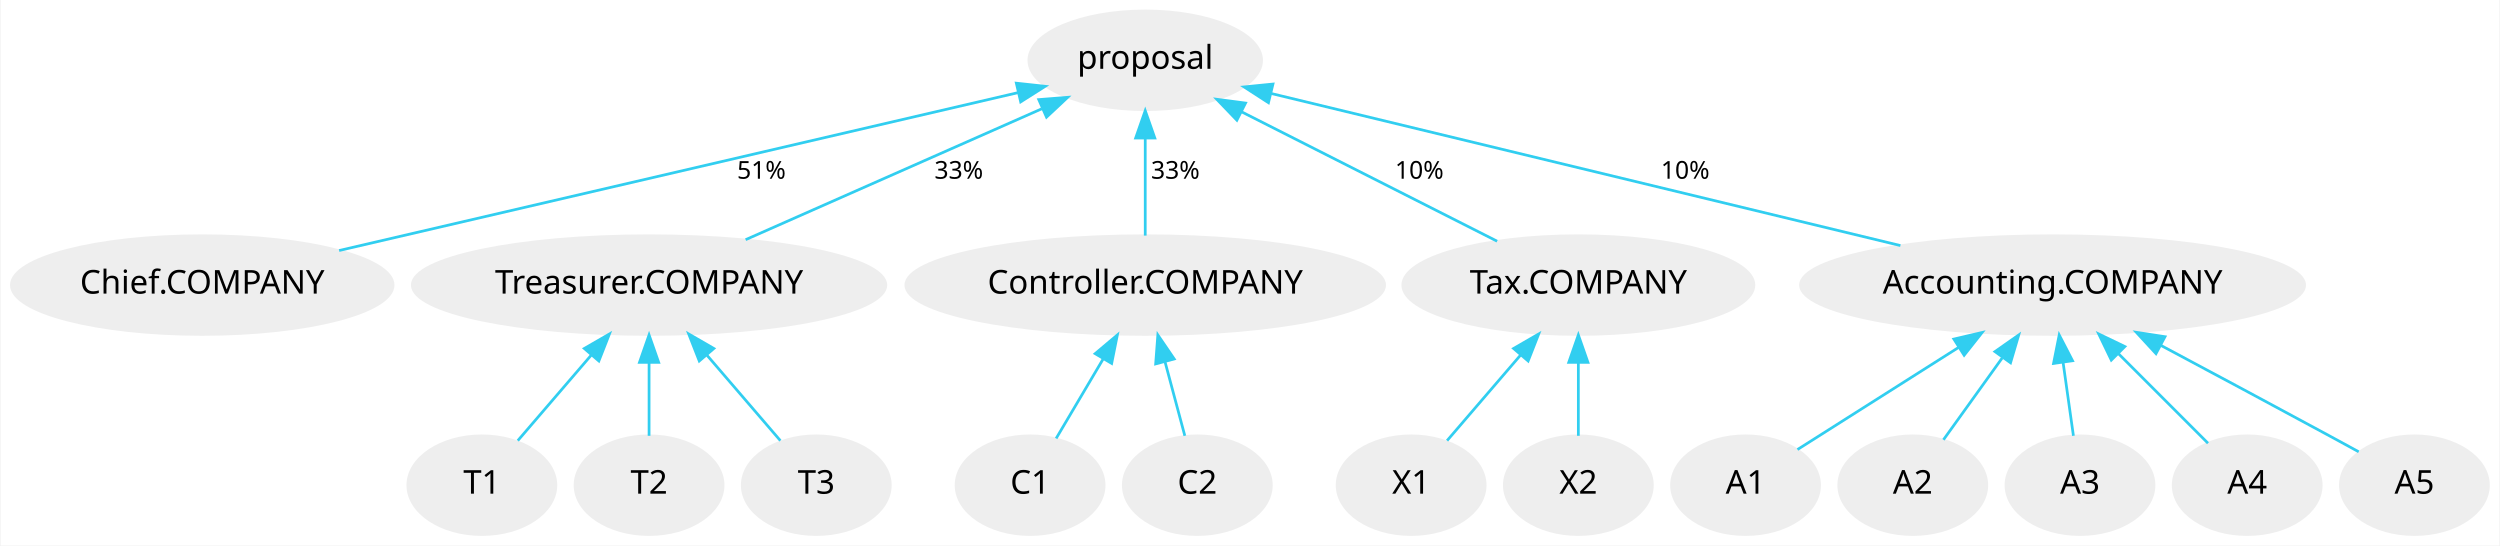
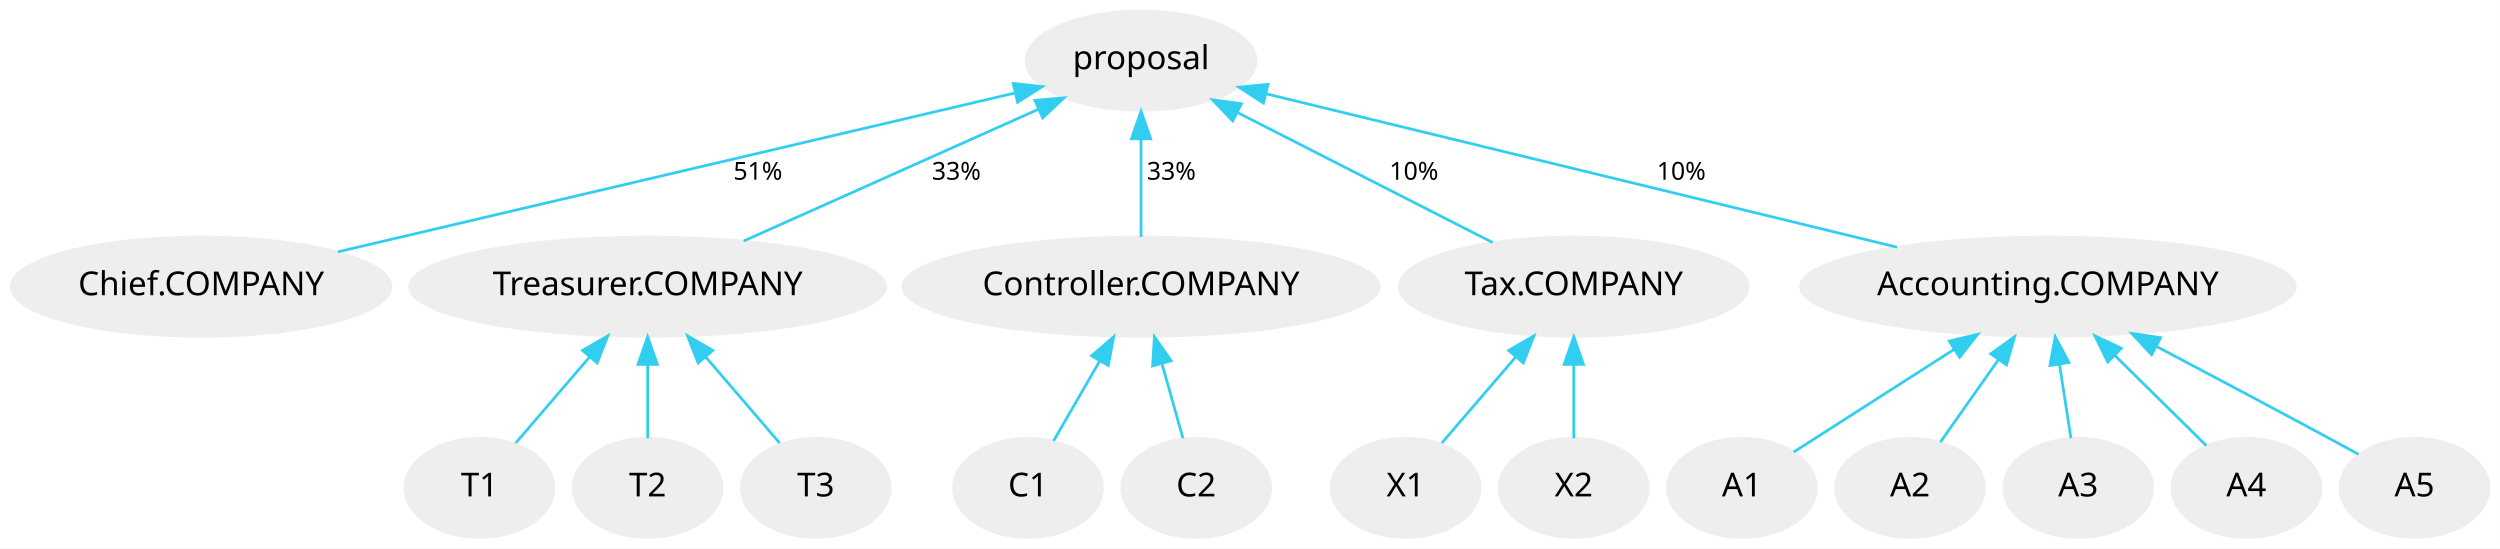
- <svg xmlns="http://www.w3.org/2000/svg" width="912pt" height="199pt" viewBox="0.00 0.00 911.56 199.00">
+ <svg xmlns="http://www.w3.org/2000/svg" width="907pt" height="199pt" viewBox="0.00 0.00 906.95 199.00">
  <g id="graph0" class="graph" transform="scale(1 1) rotate(0) translate(4 195)">
-     <polygon fill="white" stroke="none" points="-4,4 -4,-195 907.561,-195 907.561,4 -4,4" />
+     <polygon fill="white" stroke="none" points="-4,4 -4,-195 902.946,-195 902.946,4 -4,4" />
    <g id="node1" class="node">
-       <ellipse fill="#eeeeee" stroke="#eeeeee" cx="413.561" cy="-173" rx="42.451" ry="18" />
-       <text text-anchor="middle" x="413.561" y="-169.9" font-family="Verdana" font-size="12.00">proposal</text>
+       <ellipse fill="#eeeeee" stroke="#eeeeee" cx="409.946" cy="-173" rx="41.72" ry="18" />
+       <text text-anchor="middle" x="409.946" y="-169.9" font-family="Verdana" font-size="12.00">proposal</text>
    </g>
    <g id="node2" class="node">
-       <ellipse fill="#eeeeee" stroke="#eeeeee" cx="69.561" cy="-91" rx="69.623" ry="18" />
-       <text text-anchor="middle" x="69.561" y="-87.9" font-family="Verdana" font-size="12.00">Chief.COMPANY</text>
+       <ellipse fill="#eeeeee" stroke="#eeeeee" cx="68.946" cy="-91" rx="68.891" ry="18" />
+       <text text-anchor="middle" x="68.946" y="-87.9" font-family="Verdana" font-size="12.00">Chief.COMPANY</text>
    </g>
    <g id="edge1" class="edge">
-       <path fill="none" stroke="#31cef0" d="M367.165,-161.21C302.549,-146.183 185.935,-119.064 119.486,-103.61" />
-       <polygon fill="#31cef0" stroke="#31cef0" points="366.54,-164.658 377.073,-163.514 368.126,-157.84 366.54,-164.658" />
-       <text text-anchor="middle" x="273.561" y="-129.8" font-family="Verdana" font-size="9.00">51%</text>
+       <path fill="none" stroke="#31cef0" d="M364.295,-161.29C300.348,-146.288 184.55,-119.121 118.544,-103.636" />
+       <polygon fill="#31cef0" stroke="#31cef0" points="363.562,-164.713 374.097,-163.59 365.161,-157.898 363.562,-164.713" />
+       <text text-anchor="middle" x="270.946" y="-129.8" font-family="Verdana" font-size="9.00">51%</text>
    </g>
    <g id="node3" class="node">
-       <ellipse fill="#eeeeee" stroke="#eeeeee" cx="232.561" cy="-91" rx="86.365" ry="18" />
-       <text text-anchor="middle" x="232.561" y="-87.9" font-family="Verdana" font-size="12.00">Treasurer.COMPANY</text>
+       <ellipse fill="#eeeeee" stroke="#eeeeee" cx="230.946" cy="-91" rx="86.365" ry="18" />
+       <text text-anchor="middle" x="230.946" y="-87.9" font-family="Verdana" font-size="12.00">Treasurer.COMPANY</text>
    </g>
    <g id="edge2" class="edge">
-       <path fill="none" stroke="#31cef0" d="M375.869,-155.34C344.062,-141.282 298.869,-121.307 267.782,-107.567" />
-       <polygon fill="#31cef0" stroke="#31cef0" points="374.719,-158.659 385.28,-159.5 377.549,-152.256 374.719,-158.659" />
-       <text text-anchor="middle" x="345.561" y="-129.8" font-family="Verdana" font-size="9.00">33%</text>
+       <path fill="none" stroke="#31cef0" d="M372.67,-155.34C341.214,-141.282 296.521,-121.307 265.777,-107.567" />
+       <polygon fill="#31cef0" stroke="#31cef0" points="371.419,-158.615 381.977,-159.5 374.275,-152.224 371.419,-158.615" />
+       <text text-anchor="middle" x="342.946" y="-129.8" font-family="Verdana" font-size="9.00">33%</text>
    </g>
    <g id="node4" class="node">
-       <ellipse fill="#eeeeee" stroke="#eeeeee" cx="413.561" cy="-91" rx="87.327" ry="18" />
-       <text text-anchor="middle" x="413.561" y="-87.9" font-family="Verdana" font-size="12.00">Controller.COMPANY</text>
+       <ellipse fill="#eeeeee" stroke="#eeeeee" cx="409.946" cy="-91" rx="86.365" ry="18" />
+       <text text-anchor="middle" x="409.946" y="-87.9" font-family="Verdana" font-size="12.00">Controller.COMPANY</text>
    </g>
    <g id="edge3" class="edge">
-       <path fill="none" stroke="#31cef0" d="M413.561,-144.428C413.561,-132.675 413.561,-119.334 413.561,-109.05" />
-       <polygon fill="#31cef0" stroke="#31cef0" points="410.061,-144.641 413.561,-154.641 417.061,-144.641 410.061,-144.641" />
-       <text text-anchor="middle" x="424.561" y="-129.8" font-family="Verdana" font-size="9.00">33%</text>
+       <path fill="none" stroke="#31cef0" d="M409.946,-144.428C409.946,-132.675 409.946,-119.334 409.946,-109.05" />
+       <polygon fill="#31cef0" stroke="#31cef0" points="406.446,-144.641 409.946,-154.641 413.446,-144.641 406.446,-144.641" />
+       <text text-anchor="middle" x="420.946" y="-129.8" font-family="Verdana" font-size="9.00">33%</text>
    </g>
    <g id="node5" class="node">
-       <ellipse fill="#eeeeee" stroke="#eeeeee" cx="571.561" cy="-91" rx="64.042" ry="18" />
-       <text text-anchor="middle" x="571.561" y="-87.9" font-family="Verdana" font-size="12.00">Tax.COMPANY</text>
+       <ellipse fill="#eeeeee" stroke="#eeeeee" cx="566.946" cy="-91" rx="63.311" ry="18" />
+       <text text-anchor="middle" x="566.946" y="-87.9" font-family="Verdana" font-size="12.00">Tax.COMPANY</text>
    </g>
    <g id="edge4" class="edge">
-       <path fill="none" stroke="#31cef0" d="M448.704,-154.206C476.711,-140.026 515.483,-120.394 541.933,-107.002" />
-       <polygon fill="#31cef0" stroke="#31cef0" points="446.992,-151.15 439.652,-158.79 450.154,-157.395 446.992,-151.15" />
-       <text text-anchor="middle" x="513.561" y="-129.8" font-family="Verdana" font-size="9.00">10%</text>
+       <path fill="none" stroke="#31cef0" d="M444.866,-154.206C472.695,-140.026 511.222,-120.394 537.505,-107.002" />
+       <polygon fill="#31cef0" stroke="#31cef0" points="443.192,-151.131 435.871,-158.79 446.37,-157.368 443.192,-151.131" />
+       <text text-anchor="middle" x="508.946" y="-129.8" font-family="Verdana" font-size="9.00">10%</text>
    </g>
    <g id="node6" class="node">
-       <ellipse fill="#eeeeee" stroke="#eeeeee" cx="744.561" cy="-91" rx="91.945" ry="18" />
-       <text text-anchor="middle" x="744.561" y="-87.9" font-family="Verdana" font-size="12.00">Accounting.COMPANY</text>
+       <ellipse fill="#eeeeee" stroke="#eeeeee" cx="738.946" cy="-91" rx="89.752" ry="18" />
+       <text text-anchor="middle" x="738.946" y="-87.9" font-family="Verdana" font-size="12.00">Accounting.COMPANY</text>
    </g>
    <g id="edge5" class="edge">
-       <path fill="none" stroke="#31cef0" d="M459.569,-160.88C519.623,-146.366 624.639,-120.984 689.048,-105.417" />
-       <polygon fill="#31cef0" stroke="#31cef0" points="458.512,-157.535 449.614,-163.286 460.157,-164.339 458.512,-157.535" />
-       <text text-anchor="middle" x="610.561" y="-129.8" font-family="Verdana" font-size="9.00">10%</text>
+       <path fill="none" stroke="#31cef0" d="M455.373,-160.954C515.159,-146.416 620.15,-120.886 684.236,-105.303" />
+       <polygon fill="#31cef0" stroke="#31cef0" points="454.357,-157.599 445.467,-163.363 456.011,-164.401 454.357,-157.599" />
+       <text text-anchor="middle" x="605.946" y="-129.8" font-family="Verdana" font-size="9.00">10%</text>
    </g>
    <g id="node7" class="node">
-       <ellipse fill="#eeeeee" stroke="#eeeeee" cx="171.561" cy="-18" rx="27" ry="18" />
-       <text text-anchor="middle" x="171.561" y="-14.9" font-family="Verdana" font-size="12.00">T1</text>
+       <ellipse fill="#eeeeee" stroke="#eeeeee" cx="169.946" cy="-18" rx="27" ry="18" />
+       <text text-anchor="middle" x="169.946" y="-14.9" font-family="Verdana" font-size="12.00">T1</text>
    </g>
    <g id="edge6" class="edge">
-       <path fill="none" stroke="#31cef0" d="M211.57,-65.568C202.641,-55.174 192.503,-43.374 184.666,-34.253" />
-       <polygon fill="#31cef0" stroke="#31cef0" points="208.934,-67.87 218.105,-73.174 214.243,-63.308 208.934,-67.87" />
+       <path fill="none" stroke="#31cef0" d="M209.955,-65.568C201.025,-55.174 190.887,-43.374 183.051,-34.253" />
+       <polygon fill="#31cef0" stroke="#31cef0" points="207.318,-67.87 216.49,-73.174 212.628,-63.308 207.318,-67.87" />
    </g>
    <g id="node8" class="node">
-       <ellipse fill="#eeeeee" stroke="#eeeeee" cx="232.561" cy="-18" rx="27" ry="18" />
-       <text text-anchor="middle" x="232.561" y="-14.9" font-family="Verdana" font-size="12.00">T2</text>
+       <ellipse fill="#eeeeee" stroke="#eeeeee" cx="230.946" cy="-18" rx="27" ry="18" />
+       <text text-anchor="middle" x="230.946" y="-14.9" font-family="Verdana" font-size="12.00">T2</text>
    </g>
    <g id="edge7" class="edge">
-       <path fill="none" stroke="#31cef0" d="M232.561,-62.753C232.561,-53.765 232.561,-44.029 232.561,-36.029" />
-       <polygon fill="#31cef0" stroke="#31cef0" points="229.061,-62.813 232.561,-72.813 236.061,-62.813 229.061,-62.813" />
+       <path fill="none" stroke="#31cef0" d="M230.946,-62.753C230.946,-53.765 230.946,-44.029 230.946,-36.029" />
+       <polygon fill="#31cef0" stroke="#31cef0" points="227.446,-62.813 230.946,-72.813 234.446,-62.813 227.446,-62.813" />
    </g>
    <g id="node9" class="node">
-       <ellipse fill="#eeeeee" stroke="#eeeeee" cx="293.561" cy="-18" rx="27" ry="18" />
-       <text text-anchor="middle" x="293.561" y="-14.9" font-family="Verdana" font-size="12.00">T3</text>
+       <ellipse fill="#eeeeee" stroke="#eeeeee" cx="291.946" cy="-18" rx="27" ry="18" />
+       <text text-anchor="middle" x="291.946" y="-14.9" font-family="Verdana" font-size="12.00">T3</text>
    </g>
    <g id="edge8" class="edge">
-       <path fill="none" stroke="#31cef0" d="M253.552,-65.568C262.482,-55.174 272.62,-43.374 280.457,-34.253" />
-       <polygon fill="#31cef0" stroke="#31cef0" points="250.879,-63.308 247.017,-73.174 256.189,-67.87 250.879,-63.308" />
+       <path fill="none" stroke="#31cef0" d="M251.937,-65.568C260.867,-55.174 271.005,-43.374 278.841,-34.253" />
+       <polygon fill="#31cef0" stroke="#31cef0" points="249.264,-63.308 245.402,-73.174 254.573,-67.87 249.264,-63.308" />
    </g>
    <g id="node10" class="node">
-       <ellipse fill="#eeeeee" stroke="#eeeeee" cx="371.561" cy="-18" rx="27" ry="18" />
-       <text text-anchor="middle" x="371.561" y="-14.9" font-family="Verdana" font-size="12.00">C1</text>
+       <ellipse fill="#eeeeee" stroke="#eeeeee" cx="368.946" cy="-18" rx="27" ry="18" />
+       <text text-anchor="middle" x="368.946" y="-14.9" font-family="Verdana" font-size="12.00">C1</text>
    </g>
    <g id="edge9" class="edge">
-       <path fill="none" stroke="#31cef0" d="M398.15,-63.947C392.425,-54.269 386.102,-43.581 381.059,-35.056" />
-       <polygon fill="#31cef0" stroke="#31cef0" points="395.29,-65.988 403.394,-72.813 401.315,-62.424 395.29,-65.988" />
+       <path fill="none" stroke="#31cef0" d="M394.901,-63.947C389.312,-54.269 383.14,-43.581 378.217,-35.056" />
+       <polygon fill="#31cef0" stroke="#31cef0" points="391.989,-65.903 400.021,-72.813 398.051,-62.403 391.989,-65.903" />
    </g>
    <g id="node11" class="node">
-       <ellipse fill="#eeeeee" stroke="#eeeeee" cx="432.561" cy="-18" rx="27" ry="18" />
-       <text text-anchor="middle" x="432.561" y="-14.9" font-family="Verdana" font-size="12.00">C2</text>
+       <ellipse fill="#eeeeee" stroke="#eeeeee" cx="429.946" cy="-18" rx="27" ry="18" />
+       <text text-anchor="middle" x="429.946" y="-14.9" font-family="Verdana" font-size="12.00">C2</text>
    </g>
    <g id="edge10" class="edge">
-       <path fill="none" stroke="#31cef0" d="M420.774,-63.046C423.201,-53.977 425.84,-44.116 428.004,-36.029" />
-       <polygon fill="#31cef0" stroke="#31cef0" points="417.365,-62.248 418.161,-72.813 424.127,-64.058 417.365,-62.248" />
+       <path fill="none" stroke="#31cef0" d="M417.538,-63.046C420.093,-53.977 422.871,-44.116 425.149,-36.029" />
+       <polygon fill="#31cef0" stroke="#31cef0" points="414.13,-62.239 414.787,-72.813 420.868,-64.136 414.13,-62.239" />
    </g>
    <g id="node12" class="node">
-       <ellipse fill="#eeeeee" stroke="#eeeeee" cx="510.561" cy="-18" rx="27" ry="18" />
-       <text text-anchor="middle" x="510.561" y="-14.9" font-family="Verdana" font-size="12.00">X1</text>
+       <ellipse fill="#eeeeee" stroke="#eeeeee" cx="505.946" cy="-18" rx="27" ry="18" />
+       <text text-anchor="middle" x="505.946" y="-14.9" font-family="Verdana" font-size="12.00">X1</text>
    </g>
    <g id="edge11" class="edge">
-       <path fill="none" stroke="#31cef0" d="M550.57,-65.568C541.641,-55.174 531.503,-43.374 523.666,-34.253" />
-       <polygon fill="#31cef0" stroke="#31cef0" points="547.934,-67.87 557.105,-73.174 553.243,-63.308 547.934,-67.87" />
+       <path fill="none" stroke="#31cef0" d="M545.955,-65.568C537.025,-55.174 526.887,-43.374 519.051,-34.253" />
+       <polygon fill="#31cef0" stroke="#31cef0" points="543.318,-67.87 552.49,-73.174 548.628,-63.308 543.318,-67.87" />
    </g>
    <g id="node13" class="node">
-       <ellipse fill="#eeeeee" stroke="#eeeeee" cx="571.561" cy="-18" rx="27" ry="18" />
-       <text text-anchor="middle" x="571.561" y="-14.9" font-family="Verdana" font-size="12.00">X2</text>
+       <ellipse fill="#eeeeee" stroke="#eeeeee" cx="566.946" cy="-18" rx="27" ry="18" />
+       <text text-anchor="middle" x="566.946" y="-14.9" font-family="Verdana" font-size="12.00">X2</text>
    </g>
    <g id="edge12" class="edge">
-       <path fill="none" stroke="#31cef0" d="M571.561,-62.753C571.561,-53.765 571.561,-44.029 571.561,-36.029" />
-       <polygon fill="#31cef0" stroke="#31cef0" points="568.061,-62.813 571.561,-72.813 575.061,-62.813 568.061,-62.813" />
+       <path fill="none" stroke="#31cef0" d="M566.946,-62.753C566.946,-53.765 566.946,-44.029 566.946,-36.029" />
+       <polygon fill="#31cef0" stroke="#31cef0" points="563.446,-62.813 566.946,-72.813 570.446,-62.813 563.446,-62.813" />
    </g>
    <g id="node14" class="node">
-       <ellipse fill="#eeeeee" stroke="#eeeeee" cx="632.561" cy="-18" rx="27" ry="18" />
-       <text text-anchor="middle" x="632.561" y="-14.9" font-family="Verdana" font-size="12.00">A1</text>
+       <ellipse fill="#eeeeee" stroke="#eeeeee" cx="627.946" cy="-18" rx="27" ry="18" />
+       <text text-anchor="middle" x="627.946" y="-14.9" font-family="Verdana" font-size="12.00">A1</text>
    </g>
    <g id="edge13" class="edge">
-       <path fill="none" stroke="#31cef0" d="M710.313,-68.289C690.98,-56.033 667.552,-41.181 651.498,-31.005" />
-       <polygon fill="#31cef0" stroke="#31cef0" points="708.546,-71.313 718.866,-73.711 712.294,-65.401 708.546,-71.313" />
+       <path fill="none" stroke="#31cef0" d="M705.003,-68.289C685.843,-56.033 662.624,-41.181 646.714,-31.005" />
+       <polygon fill="#31cef0" stroke="#31cef0" points="703.17,-71.271 713.48,-73.711 706.942,-65.374 703.17,-71.271" />
    </g>
    <g id="node15" class="node">
-       <ellipse fill="#eeeeee" stroke="#eeeeee" cx="693.561" cy="-18" rx="27" ry="18" />
-       <text text-anchor="middle" x="693.561" y="-14.9" font-family="Verdana" font-size="12.00">A2</text>
+       <ellipse fill="#eeeeee" stroke="#eeeeee" cx="688.946" cy="-18" rx="27" ry="18" />
+       <text text-anchor="middle" x="688.946" y="-14.9" font-family="Verdana" font-size="12.00">A2</text>
    </g>
    <g id="edge14" class="edge">
-       <path fill="none" stroke="#31cef0" d="M726.188,-64.421C719.016,-54.437 711.027,-43.315 704.75,-34.576" />
-       <polygon fill="#31cef0" stroke="#31cef0" points="723.539,-66.733 732.216,-72.813 729.224,-62.649 723.539,-66.733" />
+       <path fill="none" stroke="#31cef0" d="M720.932,-64.421C713.901,-54.437 706.069,-43.315 699.915,-34.576" />
+       <polygon fill="#31cef0" stroke="#31cef0" points="718.223,-66.652 726.842,-72.813 723.946,-62.622 718.223,-66.652" />
    </g>
    <g id="node16" class="node">
-       <ellipse fill="#eeeeee" stroke="#eeeeee" cx="754.561" cy="-18" rx="27" ry="18" />
-       <text text-anchor="middle" x="754.561" y="-14.9" font-family="Verdana" font-size="12.00">A3</text>
+       <ellipse fill="#eeeeee" stroke="#eeeeee" cx="749.946" cy="-18" rx="27" ry="18" />
+       <text text-anchor="middle" x="749.946" y="-14.9" font-family="Verdana" font-size="12.00">A3</text>
    </g>
    <g id="edge15" class="edge">
-       <path fill="none" stroke="#31cef0" d="M748.399,-62.753C749.665,-53.765 751.036,-44.029 752.163,-36.029" />
-       <polygon fill="#31cef0" stroke="#31cef0" points="744.911,-62.422 746.982,-72.813 751.843,-63.399 744.911,-62.422" />
+       <path fill="none" stroke="#31cef0" d="M743.167,-62.753C744.56,-53.765 746.068,-44.029 747.307,-36.029" />
+       <polygon fill="#31cef0" stroke="#31cef0" points="739.681,-62.395 741.609,-72.813 746.598,-63.467 739.681,-62.395" />
    </g>
    <g id="node17" class="node">
-       <ellipse fill="#eeeeee" stroke="#eeeeee" cx="815.561" cy="-18" rx="27" ry="18" />
-       <text text-anchor="middle" x="815.561" y="-14.9" font-family="Verdana" font-size="12.00">A4</text>
+       <ellipse fill="#eeeeee" stroke="#eeeeee" cx="810.946" cy="-18" rx="27" ry="18" />
+       <text text-anchor="middle" x="810.946" y="-14.9" font-family="Verdana" font-size="12.00">A4</text>
    </g>
    <g id="edge16" class="edge">
-       <path fill="none" stroke="#31cef0" d="M768.587,-65.975C779.439,-55.122 791.895,-42.667 801.252,-33.309" />
-       <polygon fill="#31cef0" stroke="#31cef0" points="765.984,-63.628 761.387,-73.174 770.933,-68.578 765.984,-63.628" />
+       <path fill="none" stroke="#31cef0" d="M763.31,-65.975C774.315,-55.122 786.946,-42.667 796.435,-33.309" />
+       <polygon fill="#31cef0" stroke="#31cef0" points="760.672,-63.66 756.009,-73.174 765.587,-68.645 760.672,-63.66" />
    </g>
    <g id="node18" class="node">
-       <ellipse fill="#eeeeee" stroke="#eeeeee" cx="876.561" cy="-18" rx="27" ry="18" />
-       <text text-anchor="middle" x="876.561" y="-14.9" font-family="Verdana" font-size="12.00">A5</text>
+       <ellipse fill="#eeeeee" stroke="#eeeeee" cx="871.946" cy="-18" rx="27" ry="18" />
+       <text text-anchor="middle" x="871.946" y="-14.9" font-family="Verdana" font-size="12.00">A5</text>
    </g>
    <g id="edge17" class="edge">
-       <path fill="none" stroke="#31cef0" d="M783.937,-69.072C802.634,-59.103 825.276,-46.984 845.561,-36 849.016,-34.129 852.68,-32.132 856.234,-30.187" />
-       <polygon fill="#31cef0" stroke="#31cef0" points="782.283,-65.988 775.103,-73.779 785.574,-72.166 782.283,-65.988" />
+       <path fill="none" stroke="#31cef0" d="M778.312,-69.332C797.278,-59.33 820.33,-47.109 840.946,-36 844.404,-34.136 848.071,-32.142 851.625,-30.199" />
+       <polygon fill="#31cef0" stroke="#31cef0" points="776.574,-66.291 769.358,-74.049 779.836,-72.484 776.574,-66.291" />
    </g>
  </g>
</svg>
